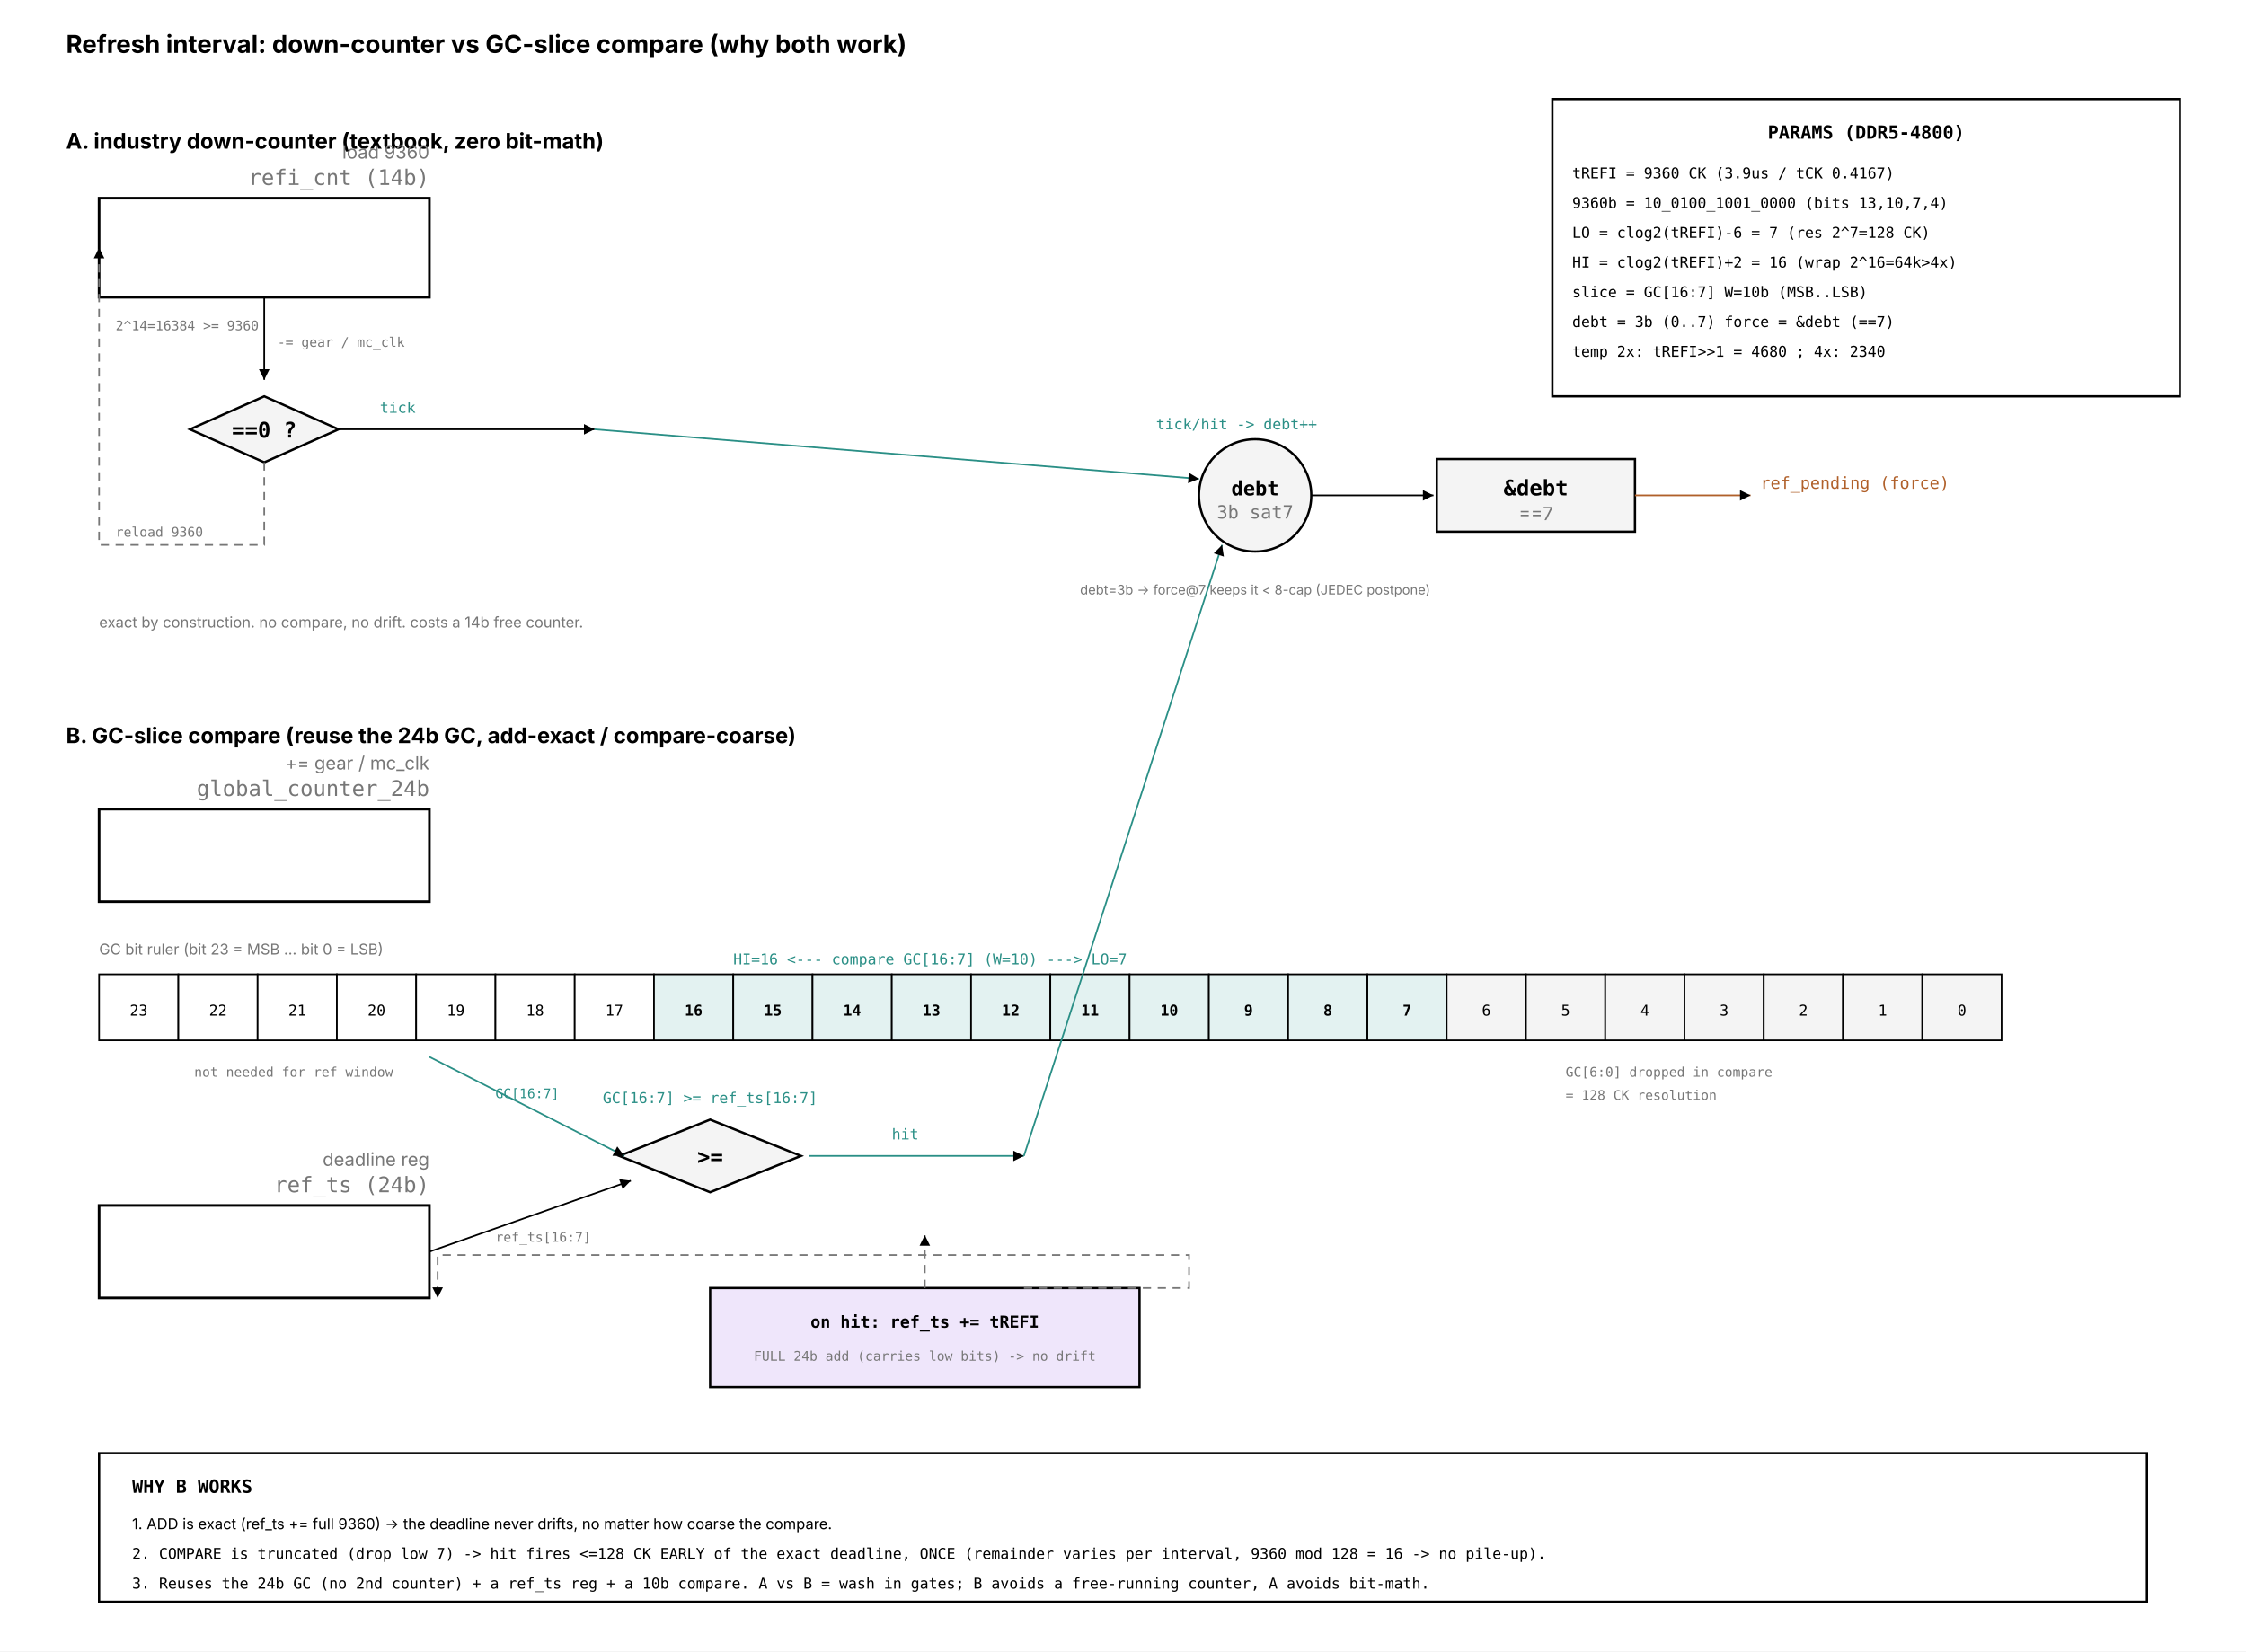
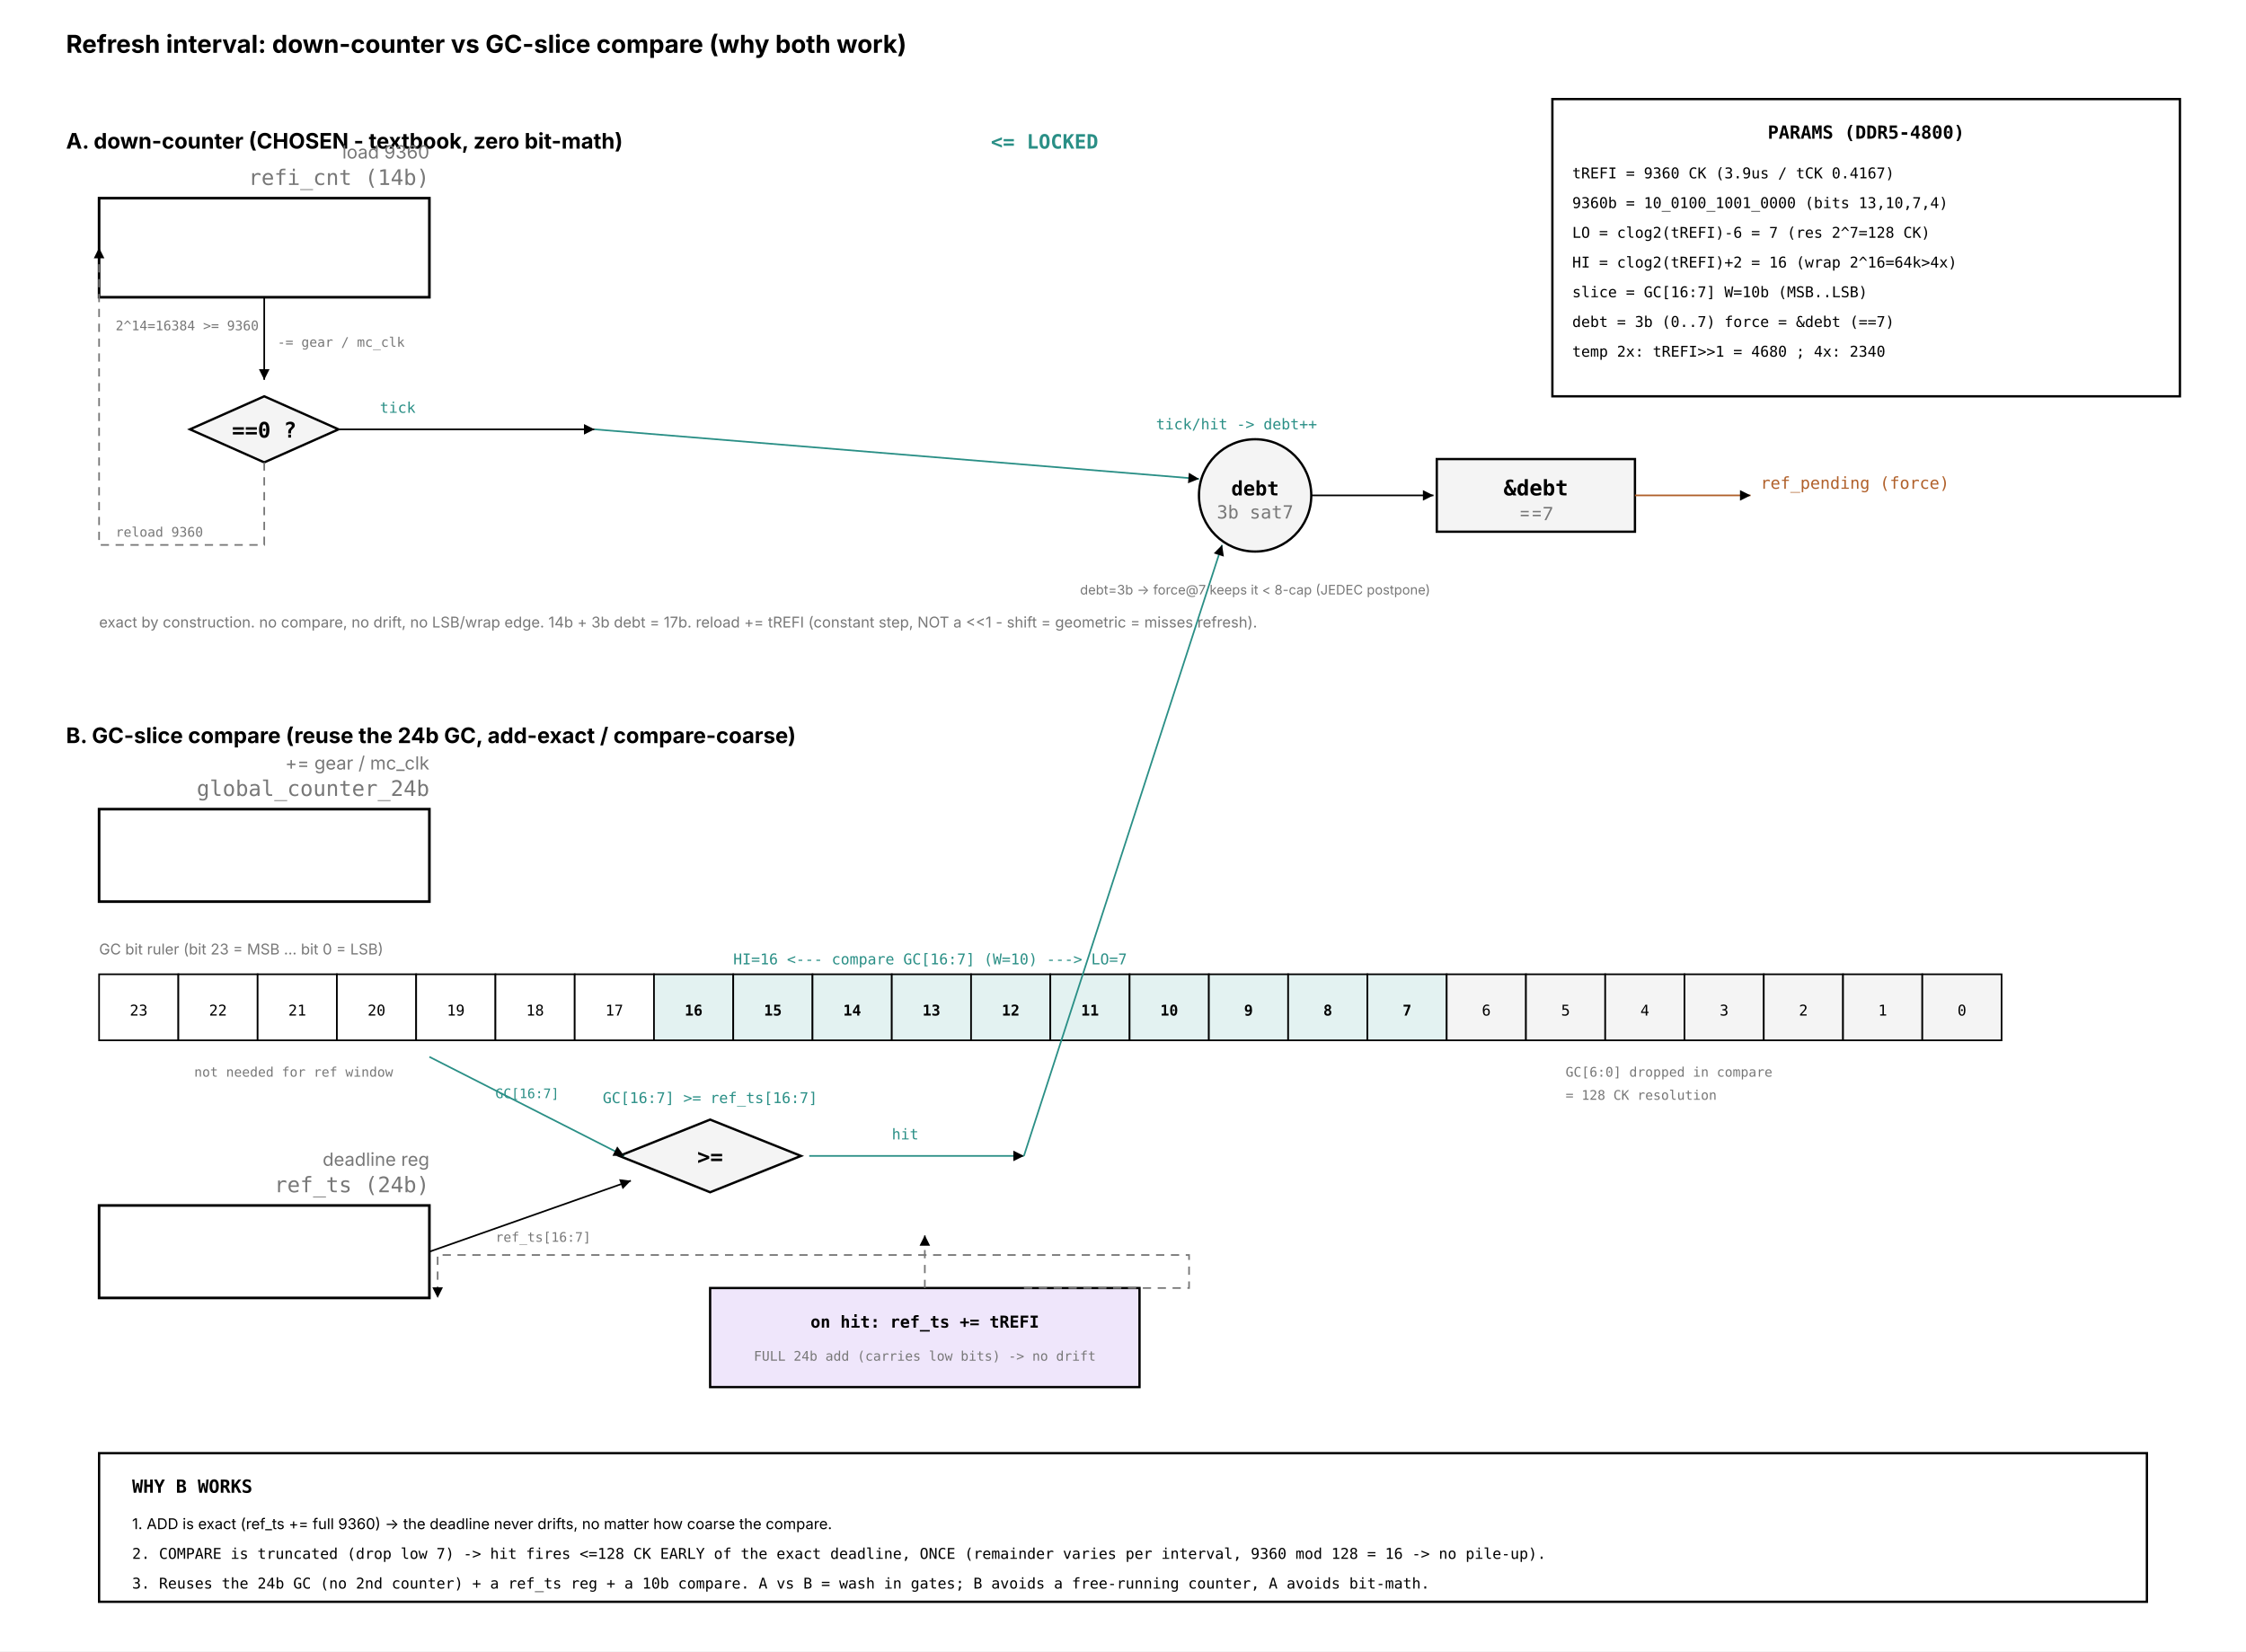
<svg xmlns="http://www.w3.org/2000/svg" width="1360" height="1000" viewBox="0 0 1360 1000" font-family="Inter, DejaVu Sans, sans-serif">
  <defs>
    <marker id="arw" viewBox="0 0 10 10" refX="9" refY="5" markerWidth="8" markerHeight="8" orient="auto-start-reverse">
      <path d="M1 1L9 5L1 9Z" fill="#000000" />
    </marker>
  </defs>
  <rect width="1360" height="1000" fill="#ffffff" />
  <text x="40" y="32" font-size="15" font-family="Inter, DejaVu Sans, sans-serif" text-anchor="start" fill="#000000" font-weight="bold">Refresh interval: down-counter  vs  GC-slice compare  (why both work)</text>
  <rect x="940" y="60" width="380" height="180" fill="#ffffff" stroke="#000000" stroke-width="1.4" />
  <text x="1130" y="84" font-size="11" font-family="JetBrains Mono, DejaVu Sans Mono, monospace" text-anchor="middle" fill="#000000" font-weight="bold">PARAMS (DDR5-4800)</text>
  <text x="952" y="108" font-size="9" font-family="JetBrains Mono, DejaVu Sans Mono, monospace" text-anchor="start" fill="#000000">tREFI   = 9360 CK   (3.9us / tCK 0.4167)</text>
  <text x="952" y="126" font-size="9" font-family="JetBrains Mono, DejaVu Sans Mono, monospace" text-anchor="start" fill="#000000">9360b   = 10_0100_1001_0000  (bits 13,10,7,4)</text>
  <text x="952" y="144" font-size="9" font-family="JetBrains Mono, DejaVu Sans Mono, monospace" text-anchor="start" fill="#000000">LO = clog2(tREFI)-6 = 7   (res 2^7=128 CK)</text>
  <text x="952" y="162" font-size="9" font-family="JetBrains Mono, DejaVu Sans Mono, monospace" text-anchor="start" fill="#000000">HI = clog2(tREFI)+2 = 16  (wrap 2^16=64k&gt;4x)</text>
  <text x="952" y="180" font-size="9" font-family="JetBrains Mono, DejaVu Sans Mono, monospace" text-anchor="start" fill="#000000">slice  = GC[16:7]  W=10b  (MSB..LSB)</text>
  <text x="952" y="198" font-size="9" font-family="JetBrains Mono, DejaVu Sans Mono, monospace" text-anchor="start" fill="#000000">debt = 3b (0..7)   force = &amp;debt (==7)</text>
  <text x="952" y="216" font-size="9" font-family="JetBrains Mono, DejaVu Sans Mono, monospace" text-anchor="start" fill="#000000">temp 2x: tREFI&gt;&gt;1 = 4680 ; 4x: 2340</text>
-   <text x="40" y="90" font-size="13" font-family="Inter, DejaVu Sans, sans-serif" text-anchor="start" fill="#000000" font-weight="bold">A.  industry down-counter  (textbook, zero bit-math)</text>
+   <text x="40" y="90" font-size="13" font-family="Inter, DejaVu Sans, sans-serif" text-anchor="start" fill="#000000" font-weight="bold">A.  down-counter  (CHOSEN - textbook, zero bit-math)</text>
+   <text x="600" y="90" font-size="12" font-family="JetBrains Mono, DejaVu Sans Mono, monospace" text-anchor="start" fill="#2a8f86" font-weight="bold">&lt;= LOCKED</text>
  <rect x="60" y="120" width="200" height="60" fill="none" stroke="#000000" stroke-width="1.6" />
  <text x="260" y="112" font-size="13" font-family="JetBrains Mono, DejaVu Sans Mono, monospace" text-anchor="end" fill="#777777">refi_cnt (14b)</text>
  <text x="260" y="96" font-size="11" font-family="Inter, DejaVu Sans, sans-serif" text-anchor="end" fill="#777777">load 9360</text>
  <text x="70" y="200" font-size="8" font-family="JetBrains Mono, DejaVu Sans Mono, monospace" text-anchor="start" fill="#777777">2^14=16384 &gt;= 9360</text>
  <line x1="160" y1="180" x2="160" y2="230" stroke="#000000" stroke-width="1.0" marker-end="url(#arw)" />
  <text x="168" y="210" font-size="8" font-family="JetBrains Mono, DejaVu Sans Mono, monospace" text-anchor="start" fill="#777777">-= gear / mc_clk</text>
  <path d="M160 240.0 L205.0 260 L160 280.0 L115.0 260 Z" fill="#f4f4f4" stroke="#000000" stroke-width="1.4" />
  <text x="160" y="265" font-size="13" font-family="JetBrains Mono, DejaVu Sans Mono, monospace" text-anchor="middle" fill="#000000" font-weight="bold">==0 ?</text>
  <line x1="205" y1="260" x2="360" y2="260" stroke="#000000" stroke-width="1.0" marker-end="url(#arw)" />
  <text x="230" y="250" font-size="9" font-family="JetBrains Mono, DejaVu Sans Mono, monospace" text-anchor="start" fill="#2a8f86">tick</text>
  <path d="M160 280 V330 H60 V150 H60" fill="none" stroke="#777777" stroke-width="1.0" stroke-dasharray="5 4" marker-end="url(#arw)" />
  <text x="70" y="325" font-size="8" font-family="JetBrains Mono, DejaVu Sans Mono, monospace" text-anchor="start" fill="#777777">reload 9360</text>
-   <text x="60" y="380" font-size="9" font-family="Inter, DejaVu Sans, sans-serif" text-anchor="start" fill="#777777">exact by construction. no compare, no drift. costs a 14b free counter.</text>
+   <text x="60" y="380" font-size="9" font-family="Inter, DejaVu Sans, sans-serif" text-anchor="start" fill="#777777">exact by construction. no compare, no drift, no LSB/wrap edge. 14b + 3b debt = 17b. reload += tREFI (constant step, NOT a &lt;&lt;1 - shift = geometric = misses refresh).</text>
  <text x="40" y="450" font-size="13" font-family="Inter, DejaVu Sans, sans-serif" text-anchor="start" fill="#000000" font-weight="bold">B.  GC-slice compare  (reuse the 24b GC, add-exact / compare-coarse)</text>
  <rect x="60" y="490" width="200" height="56" fill="none" stroke="#000000" stroke-width="1.6" />
  <text x="260" y="482" font-size="13" font-family="JetBrains Mono, DejaVu Sans Mono, monospace" text-anchor="end" fill="#777777">global_counter_24b</text>
  <text x="260" y="466" font-size="11" font-family="Inter, DejaVu Sans, sans-serif" text-anchor="end" fill="#777777">+= gear / mc_clk</text>
  <text x="60" y="578" font-size="9" font-family="Inter, DejaVu Sans, sans-serif" text-anchor="start" fill="#777777">GC bit ruler  (bit 23 = MSB ... bit 0 = LSB)</text>
  <rect x="60" y="590" width="48" height="40" fill="#ffffff" stroke="#000000" stroke-width="1.0" />
  <text x="84.0" y="615" font-size="9" font-family="JetBrains Mono, DejaVu Sans Mono, monospace" text-anchor="middle" fill="#000000">23</text>
  <rect x="108" y="590" width="48" height="40" fill="#ffffff" stroke="#000000" stroke-width="1.0" />
  <text x="132.0" y="615" font-size="9" font-family="JetBrains Mono, DejaVu Sans Mono, monospace" text-anchor="middle" fill="#000000">22</text>
  <rect x="156" y="590" width="48" height="40" fill="#ffffff" stroke="#000000" stroke-width="1.0" />
  <text x="180.0" y="615" font-size="9" font-family="JetBrains Mono, DejaVu Sans Mono, monospace" text-anchor="middle" fill="#000000">21</text>
  <rect x="204" y="590" width="48" height="40" fill="#ffffff" stroke="#000000" stroke-width="1.0" />
  <text x="228.0" y="615" font-size="9" font-family="JetBrains Mono, DejaVu Sans Mono, monospace" text-anchor="middle" fill="#000000">20</text>
  <rect x="252" y="590" width="48" height="40" fill="#ffffff" stroke="#000000" stroke-width="1.0" />
  <text x="276.0" y="615" font-size="9" font-family="JetBrains Mono, DejaVu Sans Mono, monospace" text-anchor="middle" fill="#000000">19</text>
  <rect x="300" y="590" width="48" height="40" fill="#ffffff" stroke="#000000" stroke-width="1.0" />
  <text x="324.0" y="615" font-size="9" font-family="JetBrains Mono, DejaVu Sans Mono, monospace" text-anchor="middle" fill="#000000">18</text>
  <rect x="348" y="590" width="48" height="40" fill="#ffffff" stroke="#000000" stroke-width="1.0" />
  <text x="372.0" y="615" font-size="9" font-family="JetBrains Mono, DejaVu Sans Mono, monospace" text-anchor="middle" fill="#000000">17</text>
  <rect x="396" y="590" width="48" height="40" fill="#e3f2f1" stroke="#000000" stroke-width="1.0" />
  <text x="420.0" y="615" font-size="9" font-family="JetBrains Mono, DejaVu Sans Mono, monospace" text-anchor="middle" fill="#000000" font-weight="bold">16</text>
  <rect x="444" y="590" width="48" height="40" fill="#e3f2f1" stroke="#000000" stroke-width="1.0" />
  <text x="468.0" y="615" font-size="9" font-family="JetBrains Mono, DejaVu Sans Mono, monospace" text-anchor="middle" fill="#000000" font-weight="bold">15</text>
  <rect x="492" y="590" width="48" height="40" fill="#e3f2f1" stroke="#000000" stroke-width="1.0" />
  <text x="516.0" y="615" font-size="9" font-family="JetBrains Mono, DejaVu Sans Mono, monospace" text-anchor="middle" fill="#000000" font-weight="bold">14</text>
  <rect x="540" y="590" width="48" height="40" fill="#e3f2f1" stroke="#000000" stroke-width="1.0" />
  <text x="564.0" y="615" font-size="9" font-family="JetBrains Mono, DejaVu Sans Mono, monospace" text-anchor="middle" fill="#000000" font-weight="bold">13</text>
  <rect x="588" y="590" width="48" height="40" fill="#e3f2f1" stroke="#000000" stroke-width="1.0" />
  <text x="612.0" y="615" font-size="9" font-family="JetBrains Mono, DejaVu Sans Mono, monospace" text-anchor="middle" fill="#000000" font-weight="bold">12</text>
  <rect x="636" y="590" width="48" height="40" fill="#e3f2f1" stroke="#000000" stroke-width="1.0" />
  <text x="660.0" y="615" font-size="9" font-family="JetBrains Mono, DejaVu Sans Mono, monospace" text-anchor="middle" fill="#000000" font-weight="bold">11</text>
  <rect x="684" y="590" width="48" height="40" fill="#e3f2f1" stroke="#000000" stroke-width="1.0" />
  <text x="708.0" y="615" font-size="9" font-family="JetBrains Mono, DejaVu Sans Mono, monospace" text-anchor="middle" fill="#000000" font-weight="bold">10</text>
  <rect x="732" y="590" width="48" height="40" fill="#e3f2f1" stroke="#000000" stroke-width="1.0" />
  <text x="756.0" y="615" font-size="9" font-family="JetBrains Mono, DejaVu Sans Mono, monospace" text-anchor="middle" fill="#000000" font-weight="bold">9</text>
  <rect x="780" y="590" width="48" height="40" fill="#e3f2f1" stroke="#000000" stroke-width="1.0" />
  <text x="804.0" y="615" font-size="9" font-family="JetBrains Mono, DejaVu Sans Mono, monospace" text-anchor="middle" fill="#000000" font-weight="bold">8</text>
  <rect x="828" y="590" width="48" height="40" fill="#e3f2f1" stroke="#000000" stroke-width="1.0" />
  <text x="852.0" y="615" font-size="9" font-family="JetBrains Mono, DejaVu Sans Mono, monospace" text-anchor="middle" fill="#000000" font-weight="bold">7</text>
  <rect x="876" y="590" width="48" height="40" fill="#f4f4f4" stroke="#000000" stroke-width="1.0" />
  <text x="900.0" y="615" font-size="9" font-family="JetBrains Mono, DejaVu Sans Mono, monospace" text-anchor="middle" fill="#000000">6</text>
  <rect x="924" y="590" width="48" height="40" fill="#f4f4f4" stroke="#000000" stroke-width="1.0" />
  <text x="948.0" y="615" font-size="9" font-family="JetBrains Mono, DejaVu Sans Mono, monospace" text-anchor="middle" fill="#000000">5</text>
  <rect x="972" y="590" width="48" height="40" fill="#f4f4f4" stroke="#000000" stroke-width="1.0" />
  <text x="996.0" y="615" font-size="9" font-family="JetBrains Mono, DejaVu Sans Mono, monospace" text-anchor="middle" fill="#000000">4</text>
  <rect x="1020" y="590" width="48" height="40" fill="#f4f4f4" stroke="#000000" stroke-width="1.0" />
  <text x="1044.0" y="615" font-size="9" font-family="JetBrains Mono, DejaVu Sans Mono, monospace" text-anchor="middle" fill="#000000">3</text>
  <rect x="1068" y="590" width="48" height="40" fill="#f4f4f4" stroke="#000000" stroke-width="1.0" />
  <text x="1092.0" y="615" font-size="9" font-family="JetBrains Mono, DejaVu Sans Mono, monospace" text-anchor="middle" fill="#000000">2</text>
  <rect x="1116" y="590" width="48" height="40" fill="#f4f4f4" stroke="#000000" stroke-width="1.0" />
  <text x="1140.0" y="615" font-size="9" font-family="JetBrains Mono, DejaVu Sans Mono, monospace" text-anchor="middle" fill="#000000">1</text>
  <rect x="1164" y="590" width="48" height="40" fill="#f4f4f4" stroke="#000000" stroke-width="1.0" />
  <text x="1188.0" y="615" font-size="9" font-family="JetBrains Mono, DejaVu Sans Mono, monospace" text-anchor="middle" fill="#000000">0</text>
  <text x="444" y="584" font-size="9" font-family="JetBrains Mono, DejaVu Sans Mono, monospace" text-anchor="start" fill="#2a8f86">HI=16  &lt;--- compare GC[16:7] (W=10) ---&gt;  LO=7</text>
  <text x="948.0" y="652" font-size="8" font-family="JetBrains Mono, DejaVu Sans Mono, monospace" text-anchor="start" fill="#777777">GC[6:0] dropped in compare</text>
  <text x="948.0" y="666" font-size="8" font-family="JetBrains Mono, DejaVu Sans Mono, monospace" text-anchor="start" fill="#777777">= 128 CK resolution</text>
  <text x="117.6" y="652" font-size="8" font-family="JetBrains Mono, DejaVu Sans Mono, monospace" text-anchor="start" fill="#777777">not needed for ref window</text>
  <rect x="60" y="730" width="200" height="56" fill="none" stroke="#000000" stroke-width="1.6" />
  <text x="260" y="722" font-size="13" font-family="JetBrains Mono, DejaVu Sans Mono, monospace" text-anchor="end" fill="#777777">ref_ts (24b)</text>
  <text x="260" y="706" font-size="11" font-family="Inter, DejaVu Sans, sans-serif" text-anchor="end" fill="#777777">deadline reg</text>
  <path d="M430 678.0 L485.0 700 L430 722.0 L375.0 700 Z" fill="#f4f4f4" stroke="#000000" stroke-width="1.4" />
  <text x="430" y="705" font-size="13" font-family="JetBrains Mono, DejaVu Sans Mono, monospace" text-anchor="middle" fill="#000000" font-weight="bold">&gt;=</text>
  <text x="430" y="668" font-size="9" font-family="JetBrains Mono, DejaVu Sans Mono, monospace" text-anchor="middle" fill="#2a8f86">GC[16:7] &gt;= ref_ts[16:7]</text>
  <line x1="260" y1="640" x2="378" y2="700" stroke="#2a8f86" stroke-width="1.0" marker-end="url(#arw)" />
  <text x="300" y="665" font-size="8" font-family="JetBrains Mono, DejaVu Sans Mono, monospace" text-anchor="start" fill="#2a8f86">GC[16:7]</text>
  <line x1="260" y1="758" x2="382" y2="715" stroke="#000000" stroke-width="1.0" marker-end="url(#arw)" />
  <text x="300" y="752" font-size="8" font-family="JetBrains Mono, DejaVu Sans Mono, monospace" text-anchor="start" fill="#777777">ref_ts[16:7]</text>
  <line x1="490" y1="700" x2="620" y2="700" stroke="#2a8f86" stroke-width="1.0" marker-end="url(#arw)" />
  <text x="540" y="690" font-size="9" font-family="JetBrains Mono, DejaVu Sans Mono, monospace" text-anchor="start" fill="#2a8f86">hit</text>
  <rect x="430" y="780" width="260" height="60" fill="#efe6fb" stroke="#000000" stroke-width="1.4" />
  <text x="560" y="804" font-size="10" font-family="JetBrains Mono, DejaVu Sans Mono, monospace" text-anchor="middle" fill="#000000" font-weight="bold">on hit: ref_ts += tREFI</text>
  <text x="560" y="824" font-size="8" font-family="JetBrains Mono, DejaVu Sans Mono, monospace" text-anchor="middle" fill="#777777">FULL 24b add (carries low bits) -&gt; no drift</text>
  <path d="M560 780 V748 " fill="none" stroke="#777777" stroke-width="1.0" stroke-dasharray="5 4" marker-end="url(#arw)" />
  <path d="M620 780 H720 V760 H265 V786" fill="none" stroke="#777777" stroke-width="1.0" stroke-dasharray="5 4" marker-end="url(#arw)" />
  <circle cx="760" cy="300" r="34" fill="#f4f4f4" stroke="#000000" stroke-width="1.4" />
  <text x="760" y="300" font-size="12" font-family="JetBrains Mono, DejaVu Sans Mono, monospace" text-anchor="middle" fill="#000000" font-weight="bold">debt</text>
  <text x="760" y="314" font-size="11" font-family="JetBrains Mono, DejaVu Sans Mono, monospace" text-anchor="middle" fill="#777777">3b sat7</text>
  <line x1="360" y1="260" x2="726" y2="290" stroke="#2a8f86" stroke-width="1.0" marker-end="url(#arw)" />
  <line x1="620" y1="700" x2="740" y2="330" stroke="#2a8f86" stroke-width="1.0" marker-end="url(#arw)" />
  <text x="700" y="260" font-size="9" font-family="JetBrains Mono, DejaVu Sans Mono, monospace" text-anchor="start" fill="#2a8f86">tick/hit -&gt; debt++</text>
  <rect x="870" y="278" width="120" height="44" fill="#f4f4f4" stroke="#000000" stroke-width="1.4" />
  <text x="930.0" y="300" font-size="13" font-family="JetBrains Mono, DejaVu Sans Mono, monospace" text-anchor="middle" fill="#000000" font-weight="bold">&amp;debt</text>
  <text x="930.0" y="315" font-size="11" font-family="Inter, DejaVu Sans, sans-serif" text-anchor="middle" fill="#777777">==7</text>
  <line x1="794" y1="300" x2="868" y2="300" stroke="#000000" stroke-width="1.0" marker-end="url(#arw)" />
  <line x1="990" y1="300" x2="1060" y2="300" stroke="#b0602a" stroke-width="1.0" marker-end="url(#arw)" />
  <text x="1066" y="296" font-size="10" font-family="JetBrains Mono, DejaVu Sans Mono, monospace" text-anchor="start" fill="#b0602a">ref_pending (force)</text>
  <text x="760" y="360" font-size="8" font-family="Inter, DejaVu Sans, sans-serif" text-anchor="middle" fill="#777777">debt=3b -&gt; force@7 keeps it &lt; 8-cap (JEDEC postpone)</text>
  <rect x="60" y="880" width="1240" height="90" fill="#ffffff" stroke="#000000" stroke-width="1.4" />
  <text x="80" y="904" font-size="11" font-family="JetBrains Mono, DejaVu Sans Mono, monospace" text-anchor="start" fill="#000000" font-weight="bold">WHY B WORKS</text>
  <text x="80" y="926" font-size="9" font-family="Inter, DejaVu Sans, sans-serif" text-anchor="start" fill="#000000">1. ADD is exact (ref_ts += full 9360) -&gt; the deadline never drifts, no matter how coarse the compare.</text>
  <text x="80" y="944" font-size="9" font-family="JetBrains Mono, DejaVu Sans Mono, monospace" text-anchor="start" fill="#000000">2. COMPARE is truncated (drop low 7) -&gt; hit fires &lt;=128 CK EARLY of the exact deadline, ONCE (remainder varies per interval, 9360 mod 128 = 16 -&gt; no pile-up).</text>
  <text x="80" y="962" font-size="9" font-family="JetBrains Mono, DejaVu Sans Mono, monospace" text-anchor="start" fill="#000000">3. Reuses the 24b GC (no 2nd counter) + a ref_ts reg + a 10b compare. A vs B = wash in gates; B avoids a free-running counter, A avoids bit-math.</text>
</svg>
